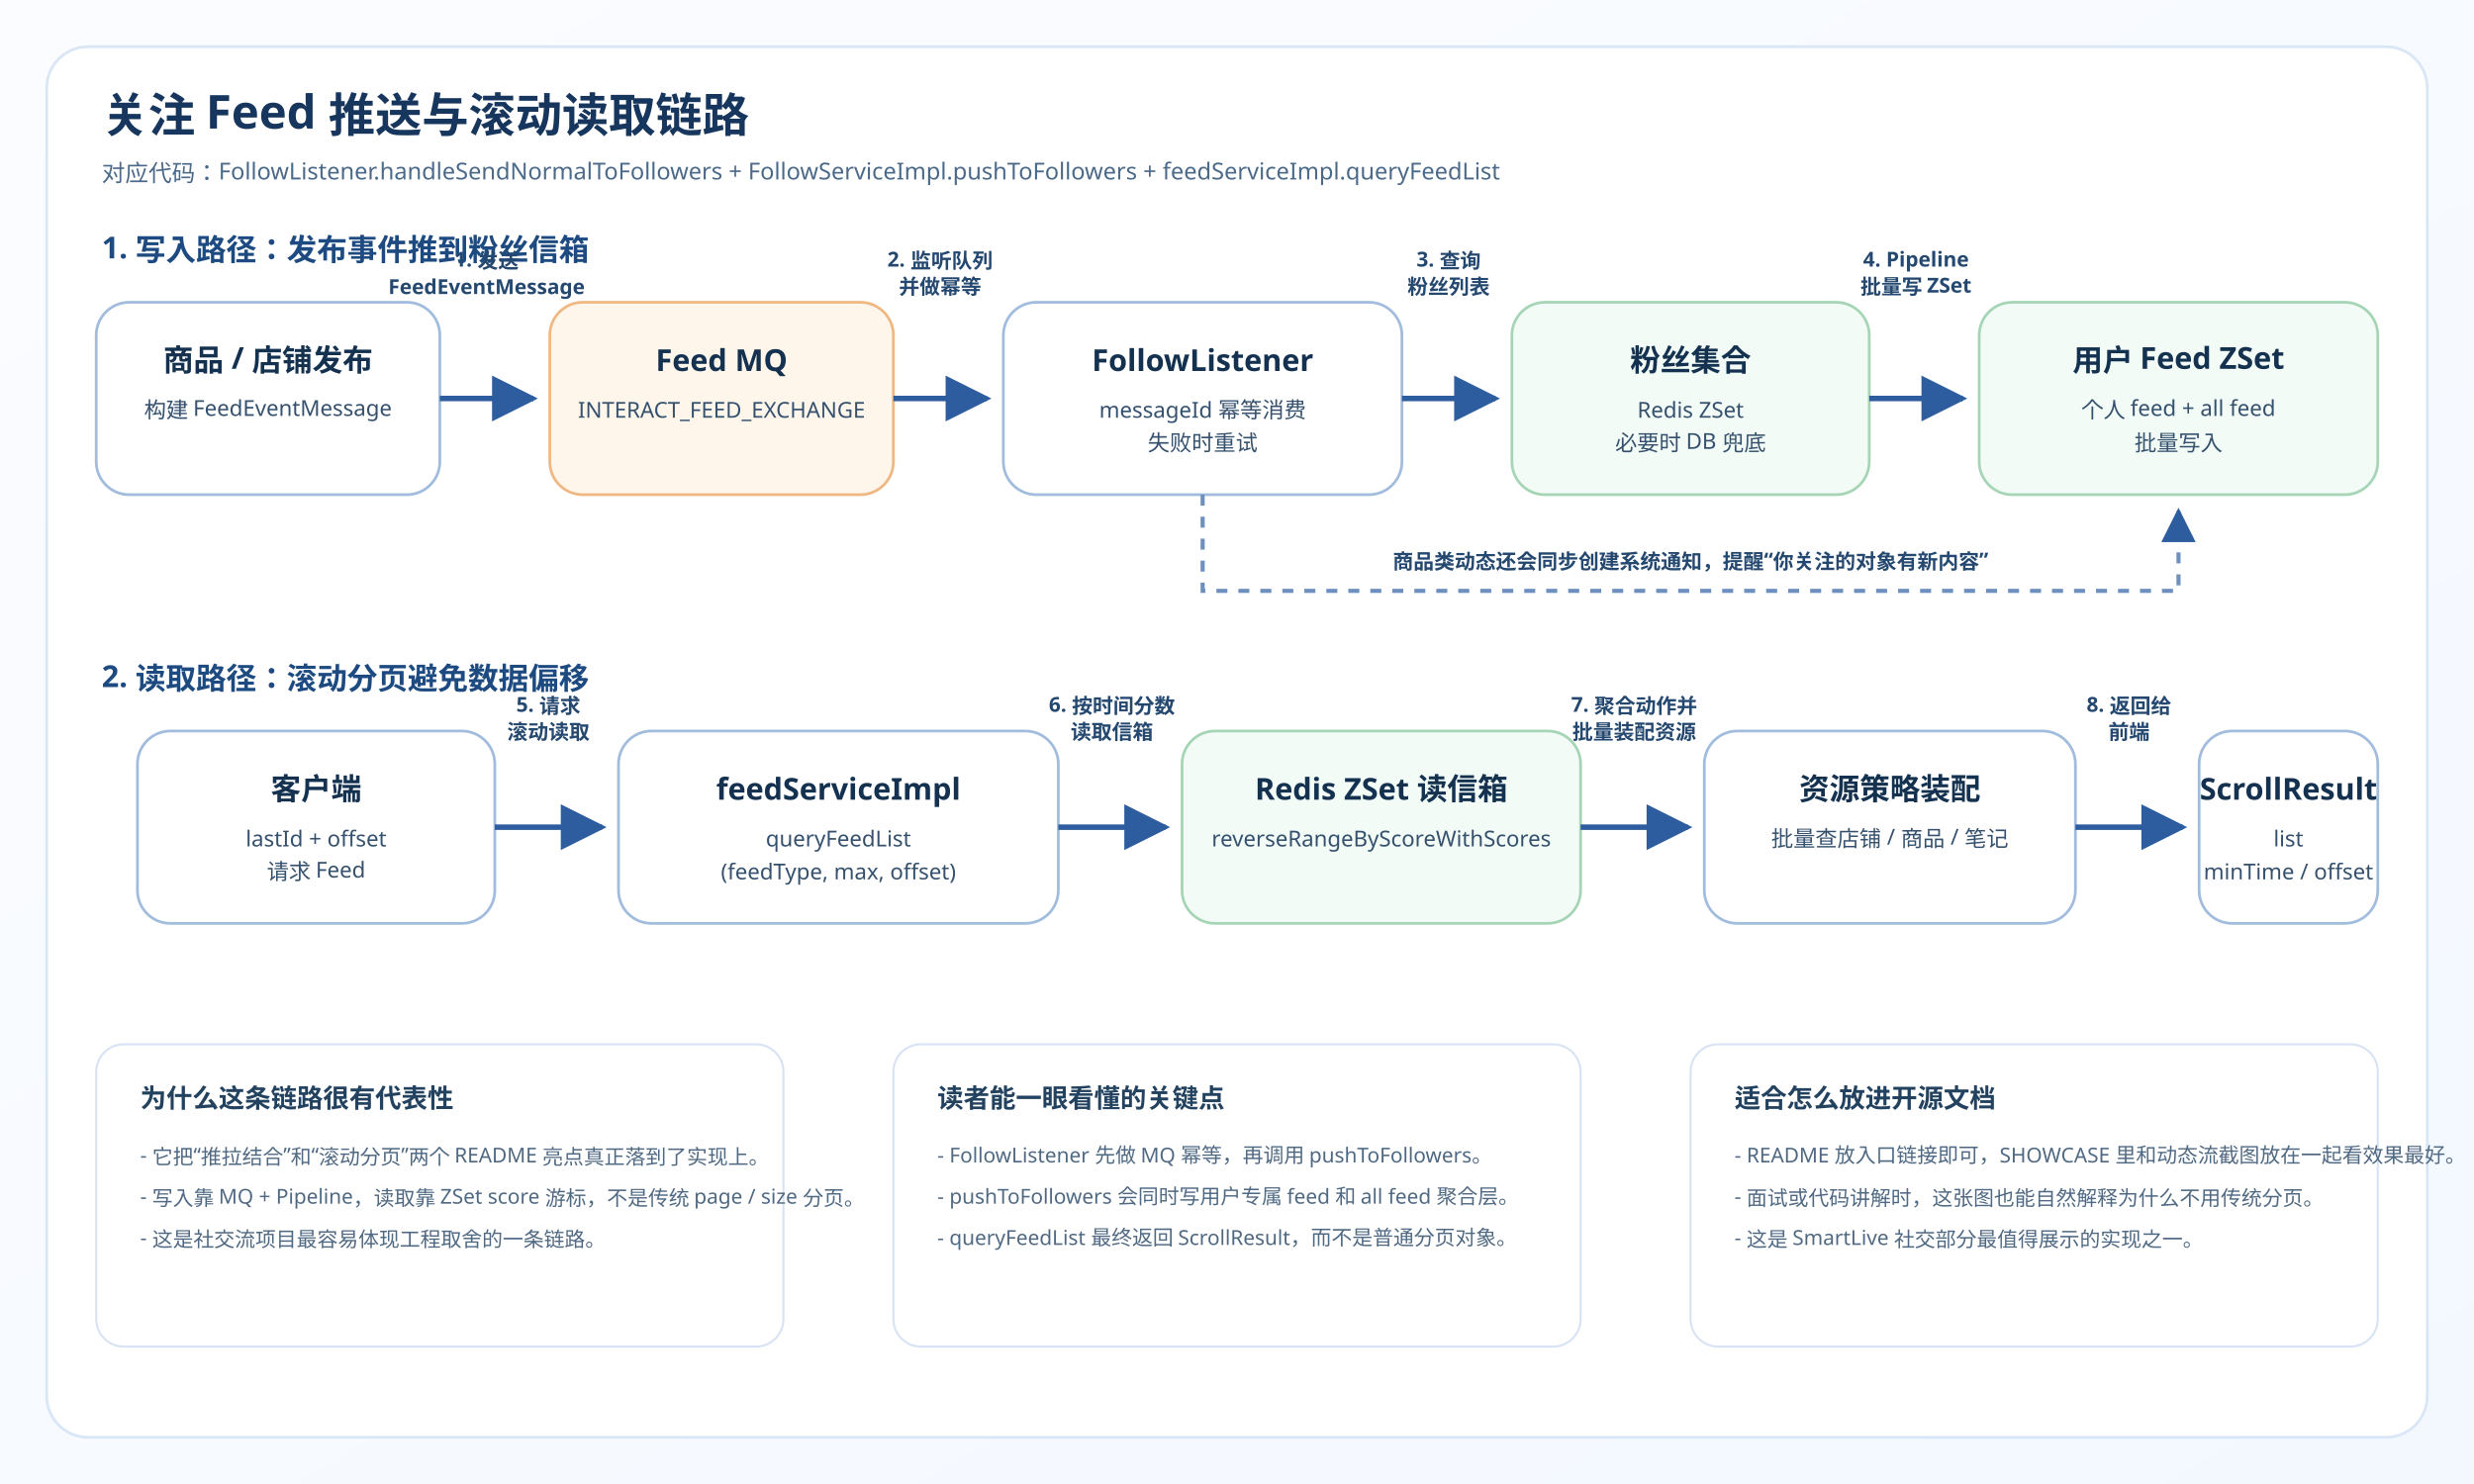
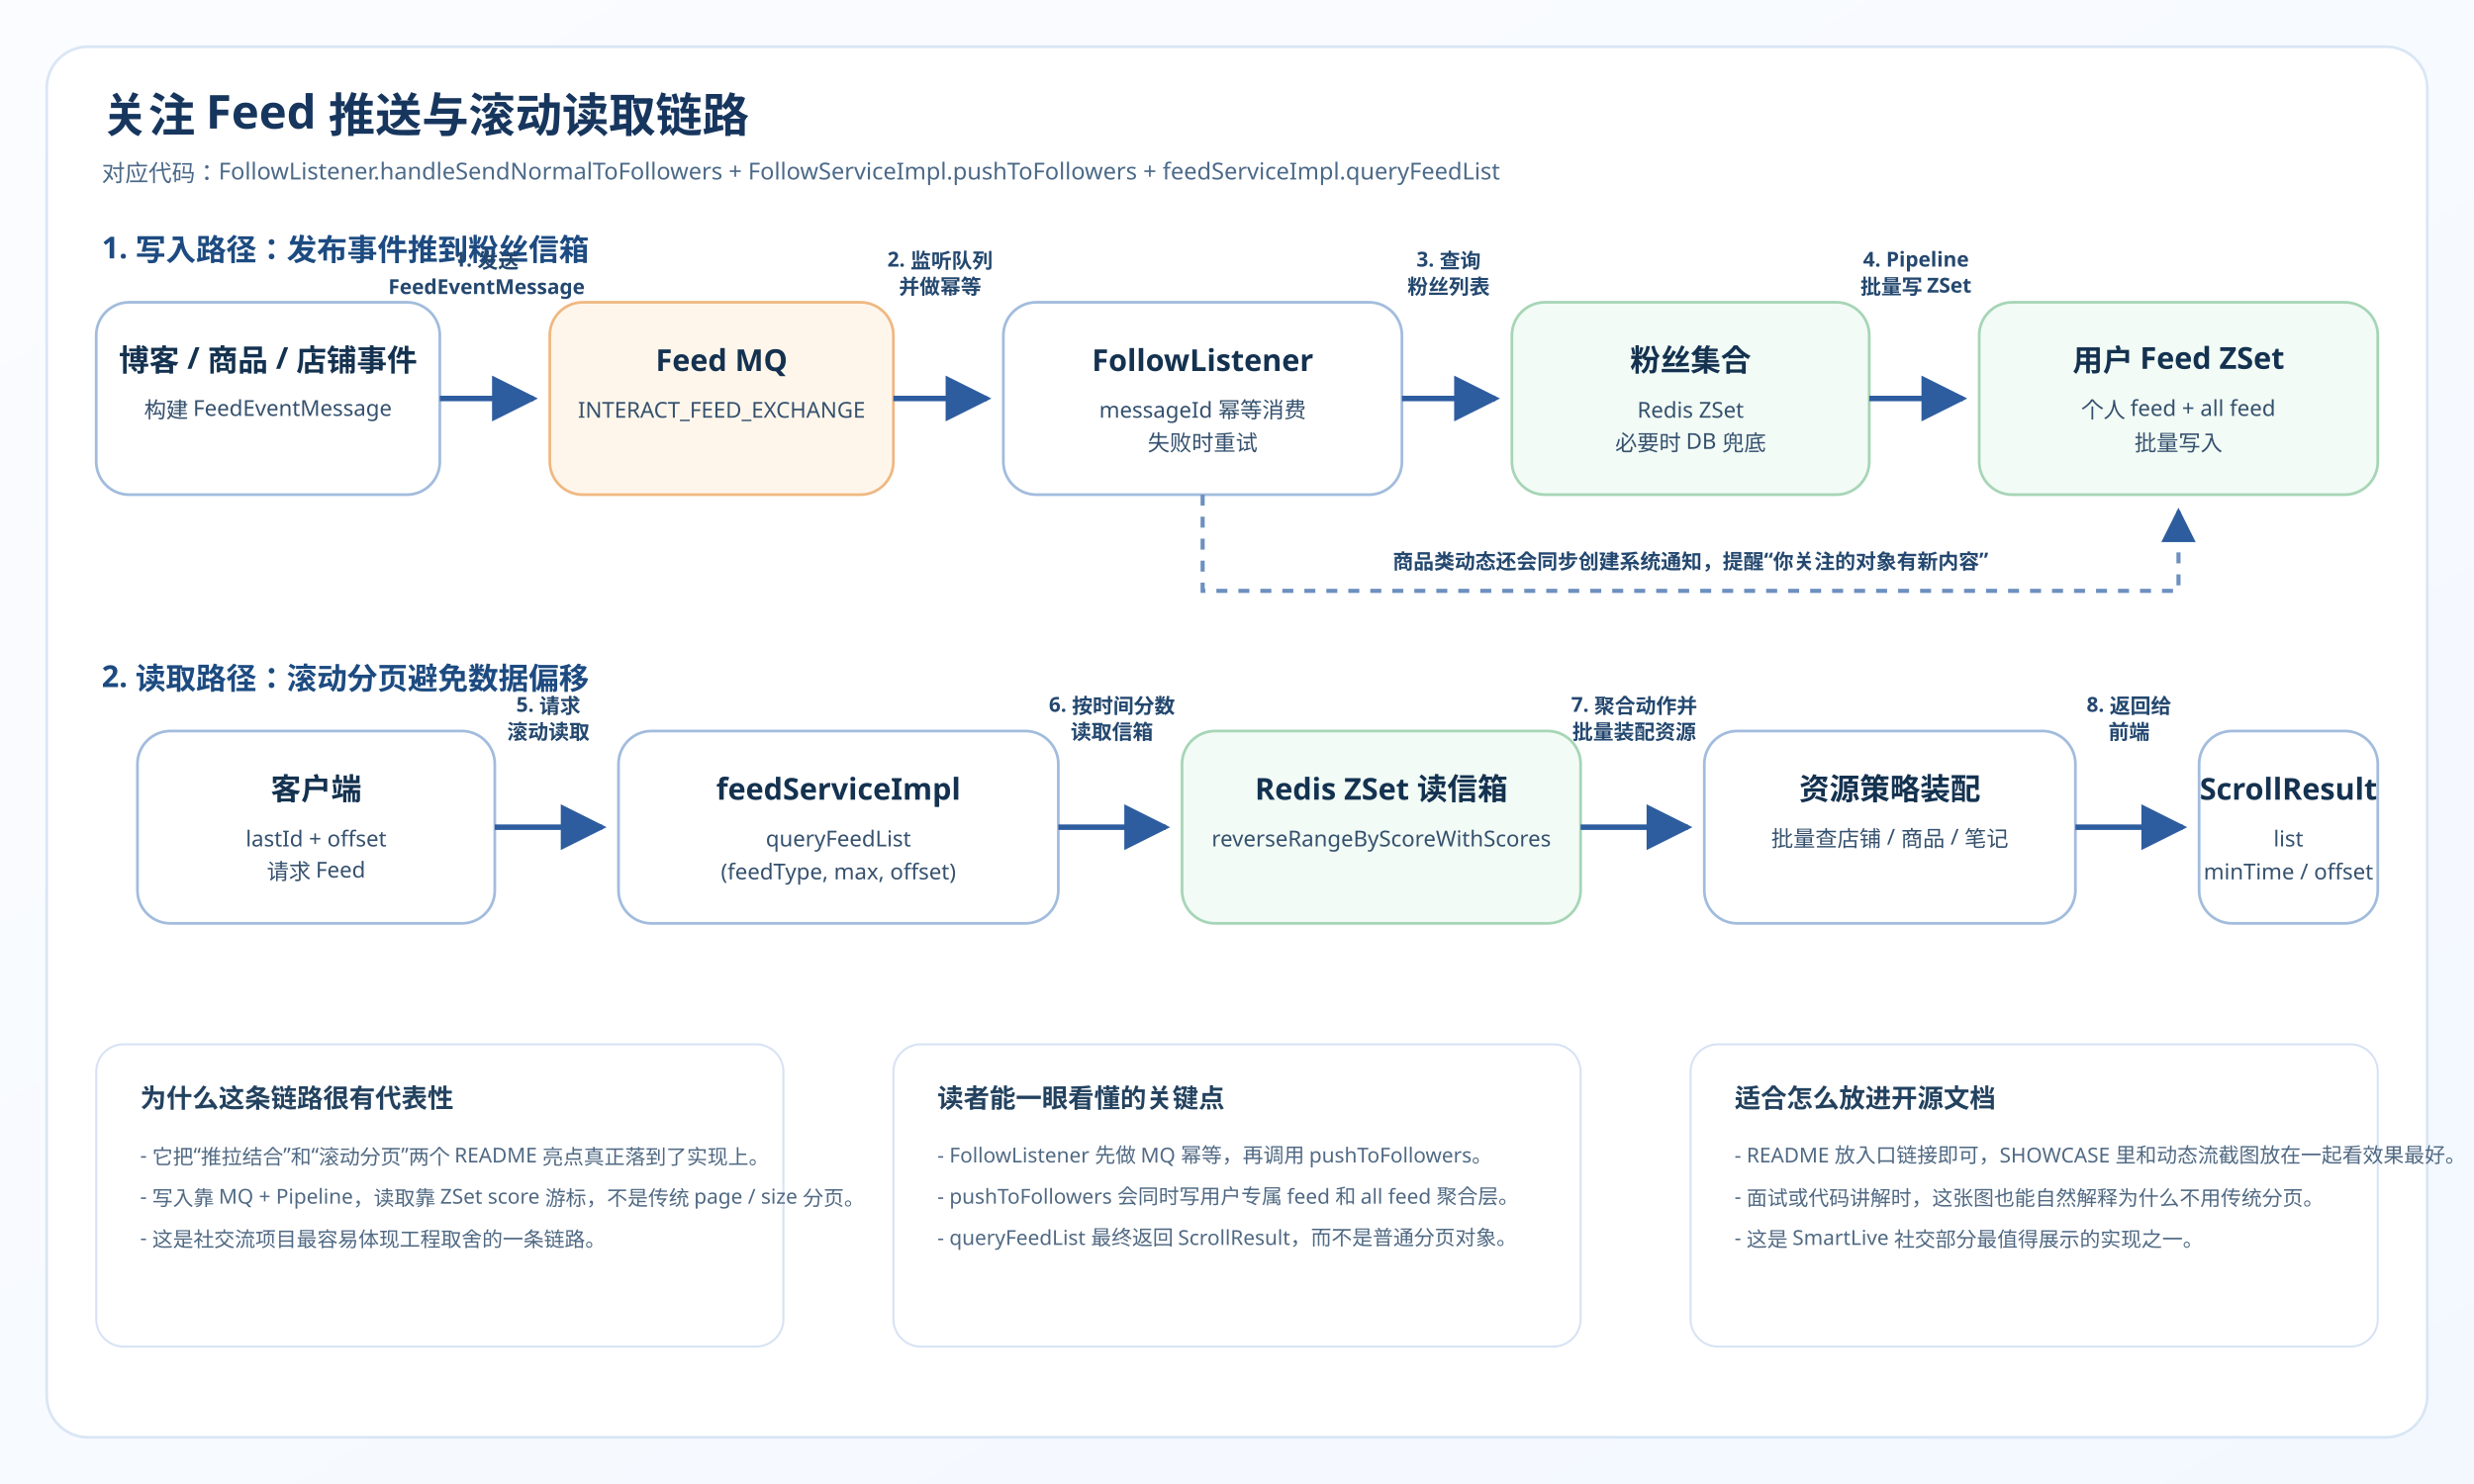
<svg xmlns="http://www.w3.org/2000/svg" width="1800" height="1080" viewBox="0 0 1800 1080" role="img" aria-labelledby="title desc">
  <defs>
    <linearGradient id="bg" x1="0" y1="0" x2="1" y2="1">
      <stop offset="0%" stop-color="#fbfcff" />
      <stop offset="100%" stop-color="#f3f8ff" />
    </linearGradient>
    <marker id="arrow" viewBox="0 0 12 12" refX="10" refY="6" markerWidth="10" markerHeight="10" orient="auto-start-reverse">
      <path d="M1,1 L11,6 L1,11 Z" fill="#2d5d9f" />
    </marker>
    <style>
      .title { font: 700 34px 'Microsoft YaHei', 'PingFang SC', sans-serif; fill: #17365e; }
      .subtitle { font: 500 17px 'Microsoft YaHei', 'PingFang SC', sans-serif; fill: #4b6988; }
      .section { font: 700 22px 'Microsoft YaHei', 'PingFang SC', sans-serif; fill: #1d4b81; }
      .node-title { font: 700 22px 'Microsoft YaHei', 'PingFang SC', sans-serif; fill: #143250; }
      .node-text { font: 500 16px 'Microsoft YaHei', 'PingFang SC', sans-serif; fill: #35516e; }
      .step { font: 600 15px 'Microsoft YaHei', 'PingFang SC', sans-serif; fill: #24486f; }
      .note-title { font: 700 19px 'Microsoft YaHei', 'PingFang SC', sans-serif; fill: #23425f; }
      .note-text { font: 500 15px 'Microsoft YaHei', 'PingFang SC', sans-serif; fill: #506983; }
      .node { fill: #ffffff; stroke: #a2bcdd; stroke-width: 2; rx: 24; }
      .mq { fill: #fff6eb; stroke: #efb882; stroke-width: 2; rx: 24; }
      .store { fill: #f2fbf5; stroke: #a6d5b6; stroke-width: 2; rx: 24; }
      .note { fill: #ffffff; stroke: #d7e3f4; stroke-width: 1.5; rx: 20; }
      .line { stroke: #2d5d9f; stroke-width: 4; fill: none; marker-end: url(#arrow); }
      .dash { stroke: #6d90bf; stroke-width: 3; stroke-dasharray: 8 8; fill: none; marker-end: url(#arrow); }
    </style>
  </defs>
  <rect width="1800" height="1080" fill="url(#bg)" />
  <rect x="34" y="34" width="1732" height="1012" rx="30" fill="#ffffff" stroke="#d9e6f5" stroke-width="2" />
  <text class="title" x="74" y="96">关注 Feed 推送与滚动读取链路</text>
  <text class="subtitle" x="74" y="132">对应代码：FollowListener.handleSendNormalToFollowers + FollowServiceImpl.pushToFollowers + feedServiceImpl.queryFeedList</text>
  <text class="section" x="74" y="188">1. 写入路径：发布事件推到粉丝信箱</text>
  <rect class="node" x="70" y="220" width="250" height="140" />
-   <text class="node-title" x="195" y="270" text-anchor="middle">商品 / 店铺发布</text>
+   <text class="node-title" x="195" y="270" text-anchor="middle">博客 / 商品 / 店铺事件</text>
  <text class="node-text" x="195" y="304" text-anchor="middle">构建 FeedEventMessage</text>
  <rect class="mq" x="400" y="220" width="250" height="140" />
  <text class="node-title" x="525" y="270" text-anchor="middle">Feed MQ</text>
  <text class="node-text" x="525" y="304" text-anchor="middle">INTERACT_FEED_EXCHANGE</text>
  <rect class="node" x="730" y="220" width="290" height="140" />
  <text class="node-title" x="875" y="270" text-anchor="middle">FollowListener</text>
  <text class="node-text" x="875" y="304" text-anchor="middle">messageId 幂等消费</text>
  <text class="node-text" x="875" y="328" text-anchor="middle">失败时重试</text>
  <rect class="store" x="1100" y="220" width="260" height="140" />
  <text class="node-title" x="1230" y="270" text-anchor="middle">粉丝集合</text>
  <text class="node-text" x="1230" y="304" text-anchor="middle">Redis ZSet</text>
  <text class="node-text" x="1230" y="328" text-anchor="middle">必要时 DB 兜底</text>
  <rect class="store" x="1440" y="220" width="290" height="140" />
  <text class="node-title" x="1585" y="270" text-anchor="middle">用户 Feed ZSet</text>
  <text class="node-text" x="1585" y="304" text-anchor="middle">个人 feed + all feed</text>
  <text class="node-text" x="1585" y="328" text-anchor="middle">批量写入</text>
  <path class="line" d="M320 290 H388" />
  <text class="step" x="354" y="194" text-anchor="middle">1. 发送</text>
  <text class="step" x="354" y="214" text-anchor="middle">FeedEventMessage</text>
  <path class="line" d="M650 290 H718" />
  <text class="step" x="684" y="194" text-anchor="middle">2. 监听队列</text>
  <text class="step" x="684" y="214" text-anchor="middle">并做幂等</text>
  <path class="line" d="M1020 290 H1088" />
  <text class="step" x="1054" y="194" text-anchor="middle">3. 查询</text>
  <text class="step" x="1054" y="214" text-anchor="middle">粉丝列表</text>
  <path class="line" d="M1360 290 H1428" />
  <text class="step" x="1394" y="194" text-anchor="middle">4. Pipeline</text>
  <text class="step" x="1394" y="214" text-anchor="middle">批量写 ZSet</text>
  <path class="dash" d="M875 360 V430 H1585 V372" />
  <text class="step" x="1230" y="414" text-anchor="middle">商品类动态还会同步创建系统通知，提醒“你关注的对象有新内容”</text>
  <text class="section" x="74" y="500">2. 读取路径：滚动分页避免数据偏移</text>
  <rect class="node" x="100" y="532" width="260" height="140" />
  <text class="node-title" x="230" y="582" text-anchor="middle">客户端</text>
  <text class="node-text" x="230" y="616" text-anchor="middle">lastId + offset</text>
  <text class="node-text" x="230" y="640" text-anchor="middle">请求 Feed</text>
  <rect class="node" x="450" y="532" width="320" height="140" />
  <text class="node-title" x="610" y="582" text-anchor="middle">feedServiceImpl</text>
  <text class="node-text" x="610" y="616" text-anchor="middle">queryFeedList</text>
  <text class="node-text" x="610" y="640" text-anchor="middle">(feedType, max, offset)</text>
  <rect class="store" x="860" y="532" width="290" height="140" />
  <text class="node-title" x="1005" y="582" text-anchor="middle">Redis ZSet 读信箱</text>
  <text class="node-text" x="1005" y="616" text-anchor="middle">reverseRangeByScoreWithScores</text>
  <rect class="node" x="1240" y="532" width="270" height="140" />
  <text class="node-title" x="1375" y="582" text-anchor="middle">资源策略装配</text>
  <text class="node-text" x="1375" y="616" text-anchor="middle">批量查店铺 / 商品 / 笔记</text>
  <rect class="node" x="1600" y="532" width="130" height="140" />
  <text class="node-title" x="1665" y="582" text-anchor="middle">ScrollResult</text>
  <text class="node-text" x="1665" y="616" text-anchor="middle">list</text>
  <text class="node-text" x="1665" y="640" text-anchor="middle">minTime / offset</text>
  <path class="line" d="M360 602 H438" />
  <text class="step" x="399" y="518" text-anchor="middle">5. 请求</text>
  <text class="step" x="399" y="538" text-anchor="middle">滚动读取</text>
  <path class="line" d="M770 602 H848" />
  <text class="step" x="809" y="518" text-anchor="middle">6. 按时间分数</text>
  <text class="step" x="809" y="538" text-anchor="middle">读取信箱</text>
  <path class="line" d="M1150 602 H1228" />
  <text class="step" x="1189" y="518" text-anchor="middle">7. 聚合动作并</text>
  <text class="step" x="1189" y="538" text-anchor="middle">批量装配资源</text>
  <path class="line" d="M1510 602 H1588" />
  <text class="step" x="1549" y="518" text-anchor="middle">8. 返回给</text>
  <text class="step" x="1549" y="538" text-anchor="middle">前端</text>
  <rect class="note" x="70" y="760" width="500" height="220" />
  <text class="note-title" x="102" y="806">为什么这条链路很有代表性</text>
  <text class="note-text" x="102" y="846">- 它把“推拉结合”和“滚动分页”两个 README 亮点真正落到了实现上。</text>
  <text class="note-text" x="102" y="876">- 写入靠 MQ + Pipeline，读取靠 ZSet score 游标，不是传统 page / size 分页。</text>
  <text class="note-text" x="102" y="906">- 这是社交流项目最容易体现工程取舍的一条链路。</text>
  <rect class="note" x="650" y="760" width="500" height="220" />
  <text class="note-title" x="682" y="806">读者能一眼看懂的关键点</text>
  <text class="note-text" x="682" y="846">- FollowListener 先做 MQ 幂等，再调用 pushToFollowers。</text>
  <text class="note-text" x="682" y="876">- pushToFollowers 会同时写用户专属 feed 和 all feed 聚合层。</text>
  <text class="note-text" x="682" y="906">- queryFeedList 最终返回 ScrollResult，而不是普通分页对象。</text>
  <rect class="note" x="1230" y="760" width="500" height="220" />
  <text class="note-title" x="1262" y="806">适合怎么放进开源文档</text>
  <text class="note-text" x="1262" y="846">- README 放入口链接即可，SHOWCASE 里和动态流截图放在一起看效果最好。</text>
  <text class="note-text" x="1262" y="876">- 面试或代码讲解时，这张图也能自然解释为什么不用传统分页。</text>
  <text class="note-text" x="1262" y="906">- 这是 SmartLive 社交部分最值得展示的实现之一。</text>
</svg>
